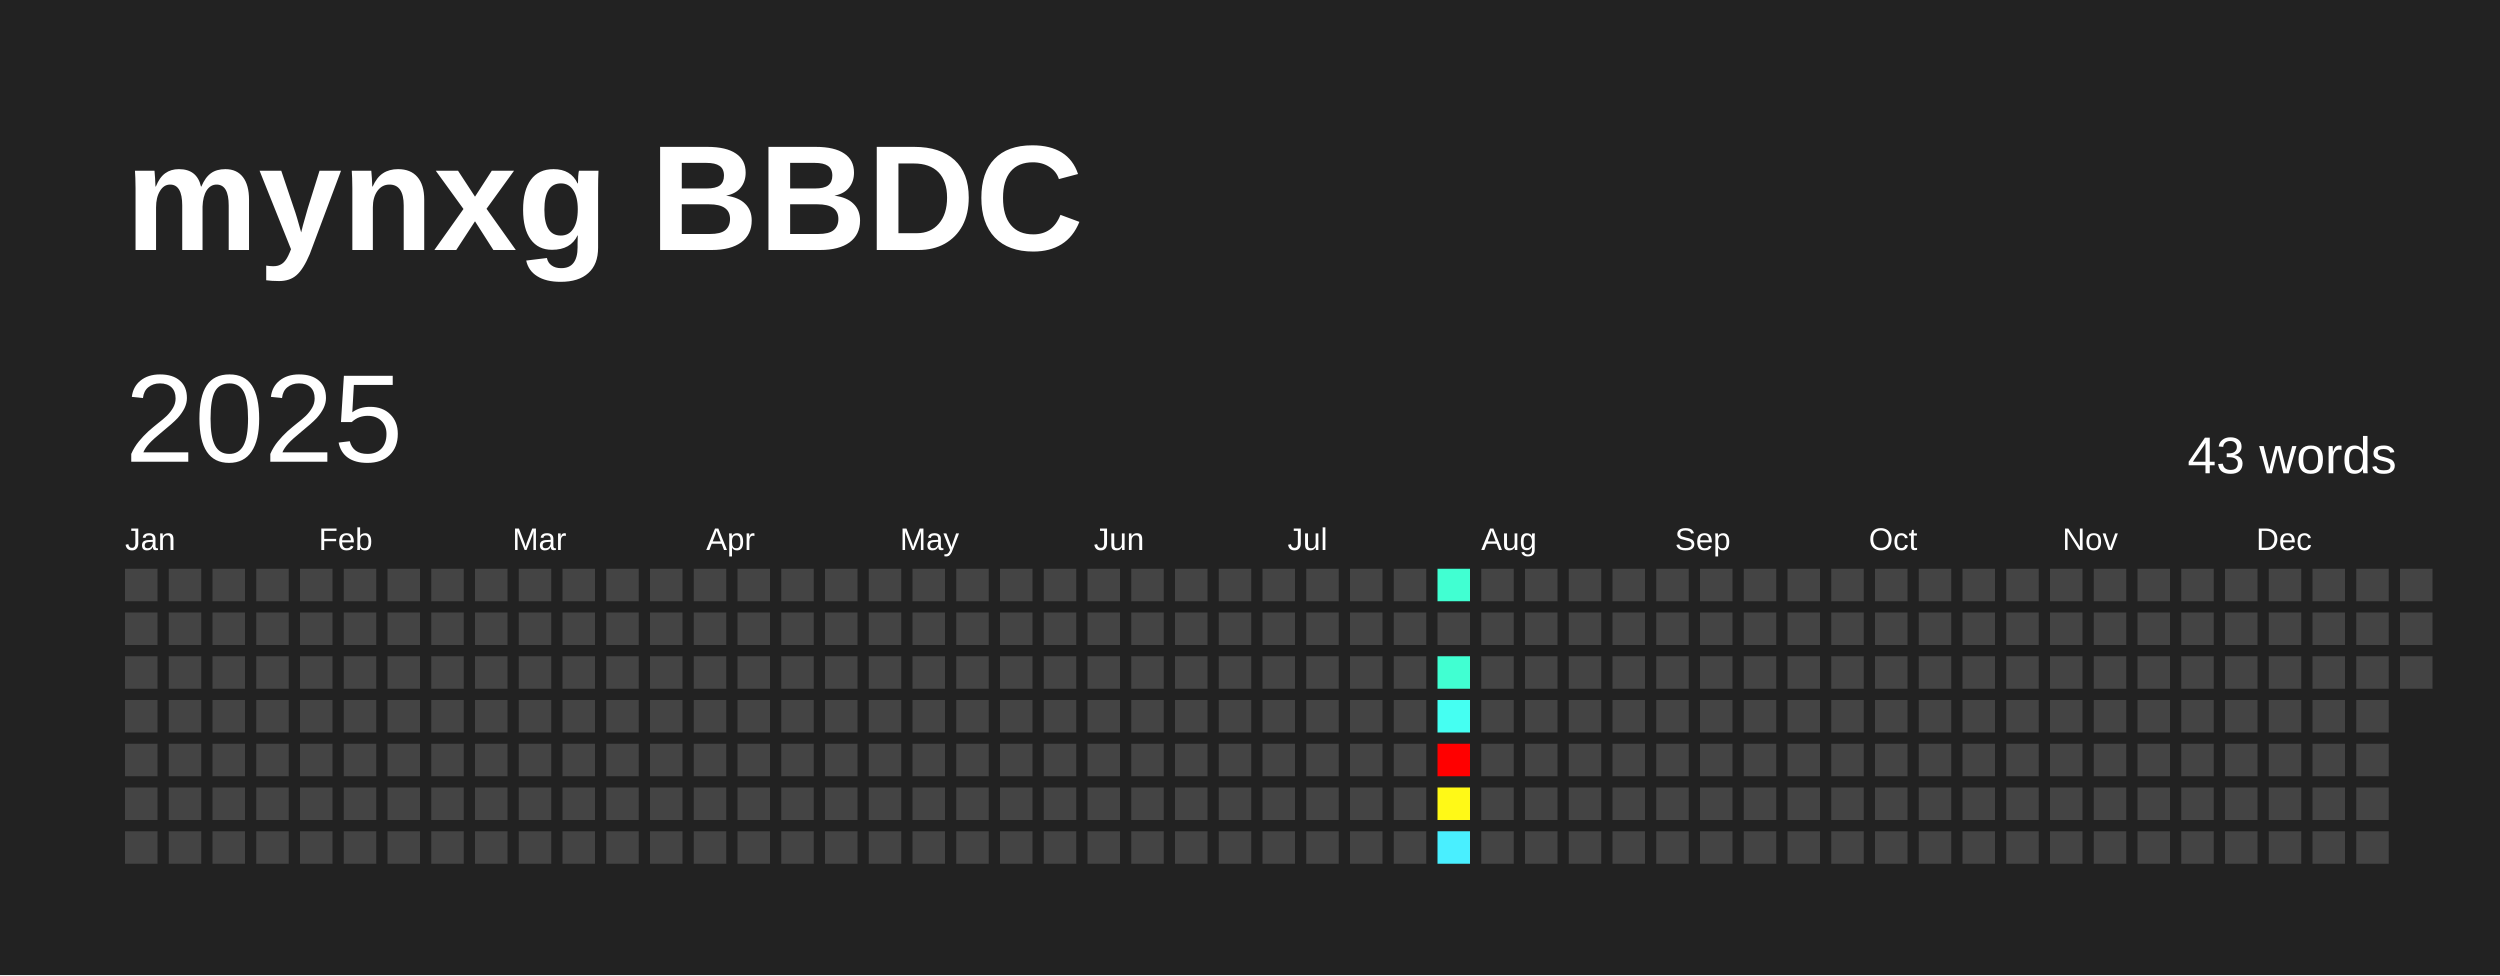
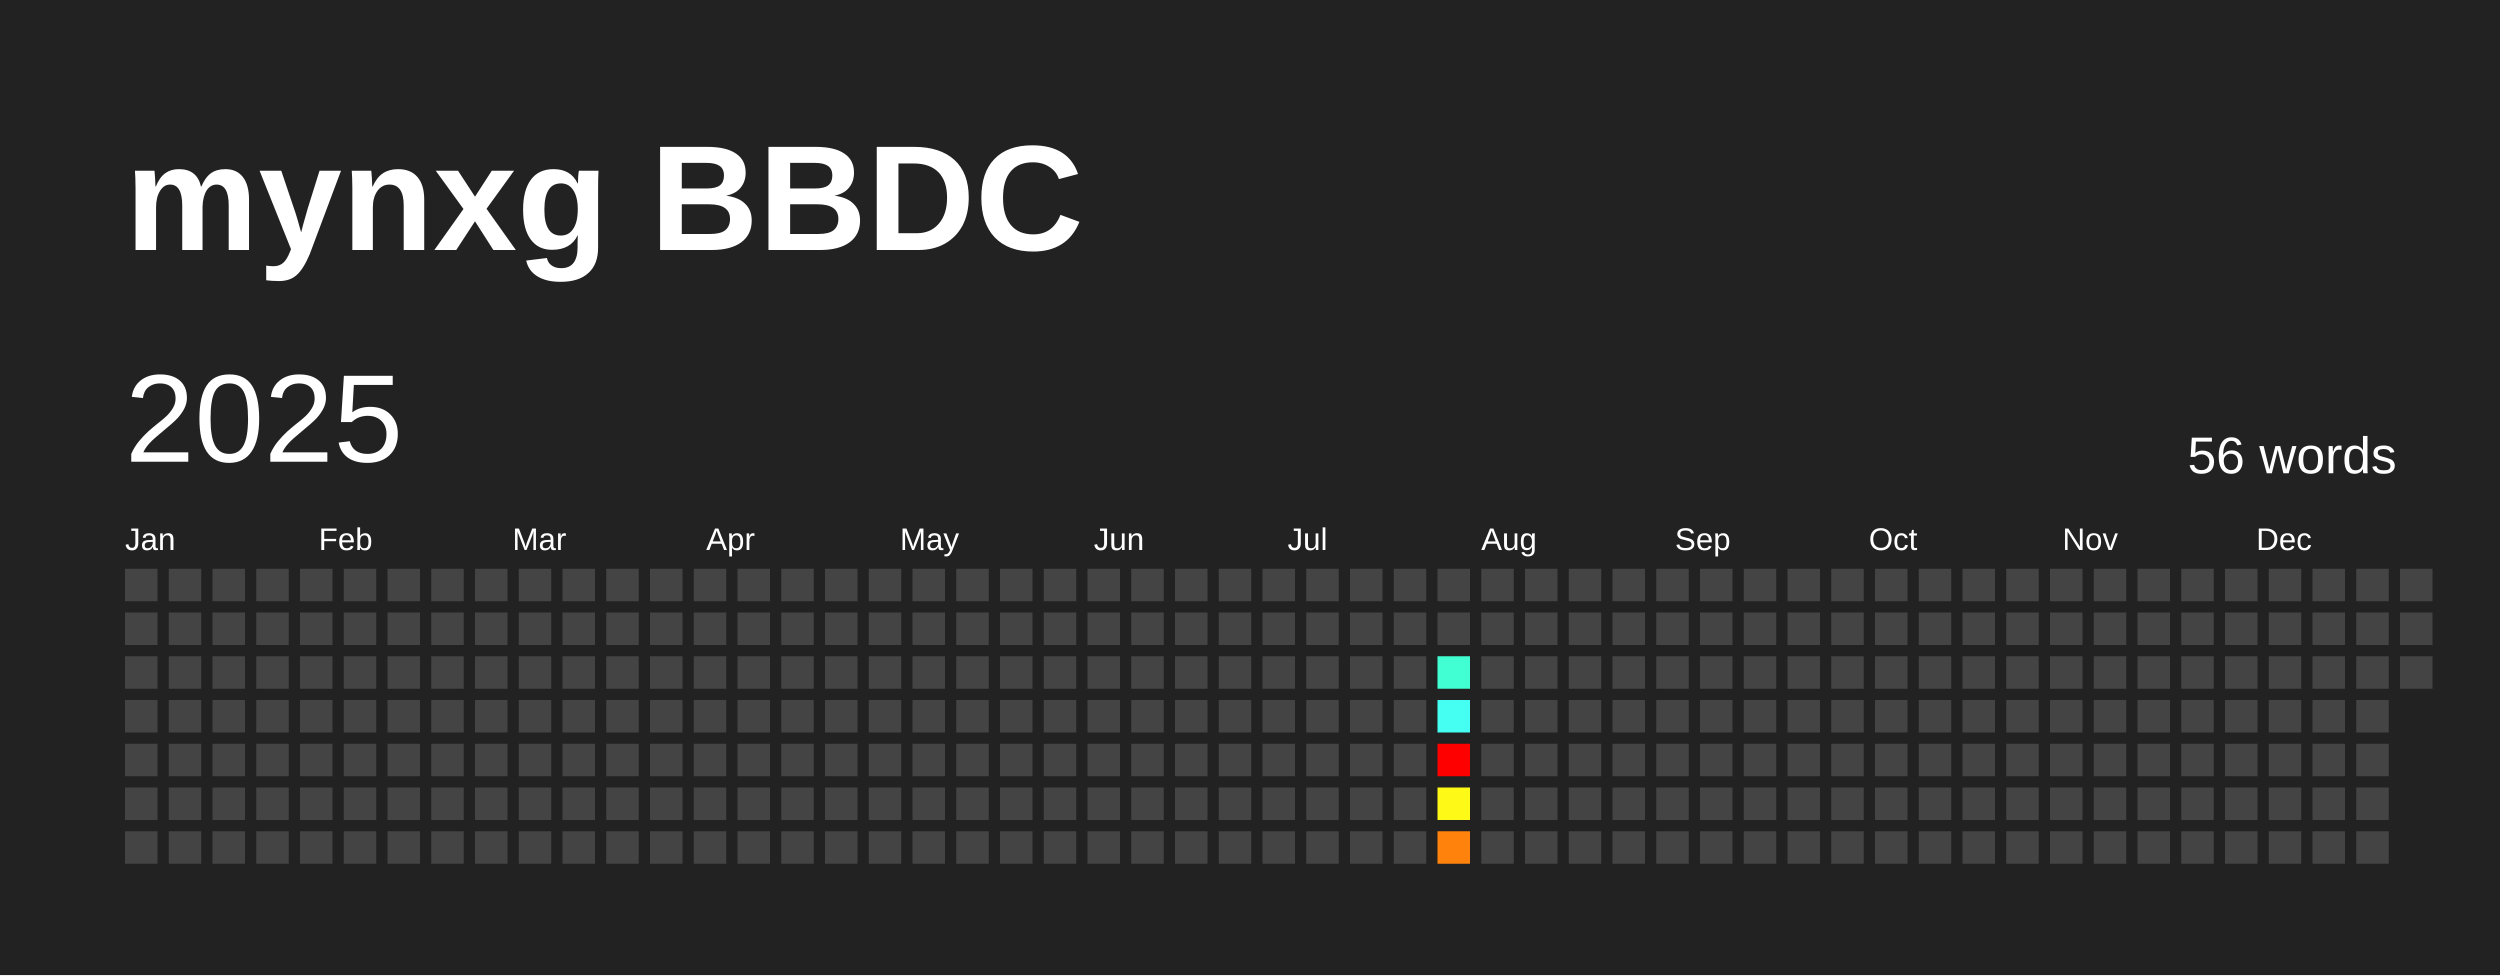
<svg xmlns="http://www.w3.org/2000/svg" baseProfile="full" height="78mm" version="1.1" viewBox="0,0,200,78" width="200mm">
  <defs />
  <rect fill="#222222" height="78" width="200" x="0" y="0" />
  <text fill="#FFFFFF" style="font-size:12px; font-family:Arial; font-weight:bold;" x="10" y="20">mynxg BBDC</text>
  <text dominant-baseline="hanging" fill="#FFFFFF" style="font-size:10.0px; font-family:Arial;" x="10" y="30">2025</text>
-   <text dominant-baseline="hanging" fill="#FFFFFF" style="font-size:4.125px; font-family:Arial;" x="175" y="35">43 words</text>
+   <text dominant-baseline="hanging" fill="#FFFFFF" style="font-size:4.125px; font-family:Arial;" x="175" y="35">56 words</text>
  <text fill="#FFFFFF" style="font-size:2.5px; font-family:Arial" x="10.0" y="44">Jan</text>
  <text fill="#FFFFFF" style="font-size:2.5px; font-family:Arial" x="25.5" y="44">Feb</text>
  <text fill="#FFFFFF" style="font-size:2.5px; font-family:Arial" x="41.0" y="44">Mar</text>
  <text fill="#FFFFFF" style="font-size:2.5px; font-family:Arial" x="56.5" y="44">Apr</text>
  <text fill="#FFFFFF" style="font-size:2.5px; font-family:Arial" x="72.0" y="44">May</text>
  <text fill="#FFFFFF" style="font-size:2.5px; font-family:Arial" x="87.5" y="44">Jun</text>
  <text fill="#FFFFFF" style="font-size:2.5px; font-family:Arial" x="103.0" y="44">Jul</text>
  <text fill="#FFFFFF" style="font-size:2.5px; font-family:Arial" x="118.5" y="44">Aug</text>
  <text fill="#FFFFFF" style="font-size:2.5px; font-family:Arial" x="134.0" y="44">Sep</text>
  <text fill="#FFFFFF" style="font-size:2.5px; font-family:Arial" x="149.5" y="44">Oct</text>
  <text fill="#FFFFFF" style="font-size:2.5px; font-family:Arial" x="165.0" y="44">Nov</text>
  <text fill="#FFFFFF" style="font-size:2.5px; font-family:Arial" x="180.5" y="44">Dec</text>
  <rect fill="#444444" height="2.6" width="2.6" x="10.0" y="45.5" />
  <rect fill="#444444" height="2.6" width="2.6" x="10.0" y="49.0" />
  <rect fill="#444444" height="2.6" width="2.6" x="10.0" y="52.5" />
  <rect fill="#444444" height="2.6" width="2.6" x="10.0" y="56.0" />
  <rect fill="#444444" height="2.6" width="2.6" x="10.0" y="59.5" />
  <rect fill="#444444" height="2.6" width="2.6" x="10.0" y="63.0" />
  <rect fill="#444444" height="2.6" width="2.6" x="10.0" y="66.5" />
  <rect fill="#444444" height="2.6" width="2.6" x="13.5" y="45.5" />
  <rect fill="#444444" height="2.6" width="2.6" x="13.5" y="49.0" />
  <rect fill="#444444" height="2.6" width="2.6" x="13.5" y="52.5" />
  <rect fill="#444444" height="2.6" width="2.6" x="13.5" y="56.0" />
  <rect fill="#444444" height="2.6" width="2.6" x="13.5" y="59.5" />
  <rect fill="#444444" height="2.6" width="2.6" x="13.5" y="63.0" />
  <rect fill="#444444" height="2.6" width="2.6" x="13.5" y="66.5" />
  <rect fill="#444444" height="2.6" width="2.6" x="17.0" y="45.5" />
  <rect fill="#444444" height="2.6" width="2.6" x="17.0" y="49.0" />
  <rect fill="#444444" height="2.6" width="2.6" x="17.0" y="52.5" />
  <rect fill="#444444" height="2.6" width="2.6" x="17.0" y="56.0" />
  <rect fill="#444444" height="2.6" width="2.6" x="17.0" y="59.5" />
  <rect fill="#444444" height="2.6" width="2.6" x="17.0" y="63.0" />
  <rect fill="#444444" height="2.6" width="2.6" x="17.0" y="66.5" />
  <rect fill="#444444" height="2.6" width="2.6" x="20.5" y="45.5" />
  <rect fill="#444444" height="2.6" width="2.6" x="20.5" y="49.0" />
  <rect fill="#444444" height="2.6" width="2.6" x="20.5" y="52.5" />
  <rect fill="#444444" height="2.6" width="2.6" x="20.5" y="56.0" />
  <rect fill="#444444" height="2.6" width="2.6" x="20.5" y="59.5" />
  <rect fill="#444444" height="2.6" width="2.6" x="20.5" y="63.0" />
  <rect fill="#444444" height="2.6" width="2.6" x="20.5" y="66.5" />
  <rect fill="#444444" height="2.6" width="2.6" x="24.0" y="45.5" />
  <rect fill="#444444" height="2.6" width="2.6" x="24.0" y="49.0" />
  <rect fill="#444444" height="2.6" width="2.6" x="24.0" y="52.5" />
  <rect fill="#444444" height="2.6" width="2.6" x="24.0" y="56.0" />
  <rect fill="#444444" height="2.6" width="2.6" x="24.0" y="59.5" />
  <rect fill="#444444" height="2.6" width="2.6" x="24.0" y="63.0" />
  <rect fill="#444444" height="2.6" width="2.6" x="24.0" y="66.5" />
  <rect fill="#444444" height="2.6" width="2.6" x="27.5" y="45.5" />
  <rect fill="#444444" height="2.6" width="2.6" x="27.5" y="49.0" />
  <rect fill="#444444" height="2.6" width="2.6" x="27.5" y="52.5" />
  <rect fill="#444444" height="2.6" width="2.6" x="27.5" y="56.0" />
  <rect fill="#444444" height="2.6" width="2.6" x="27.5" y="59.5" />
  <rect fill="#444444" height="2.6" width="2.6" x="27.5" y="63.0" />
  <rect fill="#444444" height="2.6" width="2.6" x="27.5" y="66.5" />
  <rect fill="#444444" height="2.6" width="2.6" x="31.0" y="45.5" />
  <rect fill="#444444" height="2.6" width="2.6" x="31.0" y="49.0" />
  <rect fill="#444444" height="2.6" width="2.6" x="31.0" y="52.5" />
  <rect fill="#444444" height="2.6" width="2.6" x="31.0" y="56.0" />
  <rect fill="#444444" height="2.6" width="2.6" x="31.0" y="59.5" />
  <rect fill="#444444" height="2.6" width="2.6" x="31.0" y="63.0" />
  <rect fill="#444444" height="2.6" width="2.6" x="31.0" y="66.5" />
  <rect fill="#444444" height="2.6" width="2.6" x="34.5" y="45.5" />
  <rect fill="#444444" height="2.6" width="2.6" x="34.5" y="49.0" />
  <rect fill="#444444" height="2.6" width="2.6" x="34.5" y="52.5" />
  <rect fill="#444444" height="2.6" width="2.6" x="34.5" y="56.0" />
  <rect fill="#444444" height="2.6" width="2.6" x="34.5" y="59.5" />
  <rect fill="#444444" height="2.6" width="2.6" x="34.5" y="63.0" />
  <rect fill="#444444" height="2.6" width="2.6" x="34.5" y="66.5" />
  <rect fill="#444444" height="2.6" width="2.6" x="38.0" y="45.5" />
  <rect fill="#444444" height="2.6" width="2.6" x="38.0" y="49.0" />
  <rect fill="#444444" height="2.6" width="2.6" x="38.0" y="52.5" />
  <rect fill="#444444" height="2.6" width="2.6" x="38.0" y="56.0" />
  <rect fill="#444444" height="2.6" width="2.6" x="38.0" y="59.5" />
  <rect fill="#444444" height="2.6" width="2.6" x="38.0" y="63.0" />
  <rect fill="#444444" height="2.6" width="2.6" x="38.0" y="66.5" />
  <rect fill="#444444" height="2.6" width="2.6" x="41.5" y="45.5" />
  <rect fill="#444444" height="2.6" width="2.6" x="41.5" y="49.0" />
  <rect fill="#444444" height="2.6" width="2.6" x="41.5" y="52.5" />
  <rect fill="#444444" height="2.6" width="2.6" x="41.5" y="56.0" />
  <rect fill="#444444" height="2.6" width="2.6" x="41.5" y="59.5" />
  <rect fill="#444444" height="2.6" width="2.6" x="41.5" y="63.0" />
  <rect fill="#444444" height="2.6" width="2.6" x="41.5" y="66.5" />
  <rect fill="#444444" height="2.6" width="2.6" x="45.0" y="45.5" />
  <rect fill="#444444" height="2.6" width="2.6" x="45.0" y="49.0" />
  <rect fill="#444444" height="2.6" width="2.6" x="45.0" y="52.5" />
  <rect fill="#444444" height="2.6" width="2.6" x="45.0" y="56.0" />
  <rect fill="#444444" height="2.6" width="2.6" x="45.0" y="59.5" />
  <rect fill="#444444" height="2.6" width="2.6" x="45.0" y="63.0" />
  <rect fill="#444444" height="2.6" width="2.6" x="45.0" y="66.5" />
  <rect fill="#444444" height="2.6" width="2.6" x="48.5" y="45.5" />
  <rect fill="#444444" height="2.6" width="2.6" x="48.5" y="49.0" />
  <rect fill="#444444" height="2.6" width="2.6" x="48.5" y="52.5" />
  <rect fill="#444444" height="2.6" width="2.6" x="48.5" y="56.0" />
  <rect fill="#444444" height="2.6" width="2.6" x="48.5" y="59.5" />
  <rect fill="#444444" height="2.6" width="2.6" x="48.5" y="63.0" />
  <rect fill="#444444" height="2.6" width="2.6" x="48.5" y="66.5" />
  <rect fill="#444444" height="2.6" width="2.6" x="52.0" y="45.5" />
  <rect fill="#444444" height="2.6" width="2.6" x="52.0" y="49.0" />
  <rect fill="#444444" height="2.6" width="2.6" x="52.0" y="52.5" />
  <rect fill="#444444" height="2.6" width="2.6" x="52.0" y="56.0" />
  <rect fill="#444444" height="2.6" width="2.6" x="52.0" y="59.5" />
  <rect fill="#444444" height="2.6" width="2.6" x="52.0" y="63.0" />
  <rect fill="#444444" height="2.6" width="2.6" x="52.0" y="66.5" />
  <rect fill="#444444" height="2.6" width="2.6" x="55.5" y="45.5" />
  <rect fill="#444444" height="2.6" width="2.6" x="55.5" y="49.0" />
  <rect fill="#444444" height="2.6" width="2.6" x="55.5" y="52.5" />
  <rect fill="#444444" height="2.6" width="2.6" x="55.5" y="56.0" />
  <rect fill="#444444" height="2.6" width="2.6" x="55.5" y="59.5" />
  <rect fill="#444444" height="2.6" width="2.6" x="55.5" y="63.0" />
  <rect fill="#444444" height="2.6" width="2.6" x="55.5" y="66.5" />
  <rect fill="#444444" height="2.6" width="2.6" x="59.0" y="45.5" />
  <rect fill="#444444" height="2.6" width="2.6" x="59.0" y="49.0" />
  <rect fill="#444444" height="2.6" width="2.6" x="59.0" y="52.5" />
  <rect fill="#444444" height="2.6" width="2.6" x="59.0" y="56.0" />
  <rect fill="#444444" height="2.6" width="2.6" x="59.0" y="59.5" />
  <rect fill="#444444" height="2.6" width="2.6" x="59.0" y="63.0" />
  <rect fill="#444444" height="2.6" width="2.6" x="59.0" y="66.5" />
  <rect fill="#444444" height="2.6" width="2.6" x="62.5" y="45.5" />
  <rect fill="#444444" height="2.6" width="2.6" x="62.5" y="49.0" />
  <rect fill="#444444" height="2.6" width="2.6" x="62.5" y="52.5" />
  <rect fill="#444444" height="2.6" width="2.6" x="62.5" y="56.0" />
  <rect fill="#444444" height="2.6" width="2.6" x="62.5" y="59.5" />
  <rect fill="#444444" height="2.6" width="2.6" x="62.5" y="63.0" />
  <rect fill="#444444" height="2.6" width="2.6" x="62.5" y="66.5" />
  <rect fill="#444444" height="2.6" width="2.6" x="66.0" y="45.5" />
  <rect fill="#444444" height="2.6" width="2.6" x="66.0" y="49.0" />
  <rect fill="#444444" height="2.6" width="2.6" x="66.0" y="52.5" />
  <rect fill="#444444" height="2.6" width="2.6" x="66.0" y="56.0" />
  <rect fill="#444444" height="2.6" width="2.6" x="66.0" y="59.5" />
  <rect fill="#444444" height="2.6" width="2.6" x="66.0" y="63.0" />
  <rect fill="#444444" height="2.6" width="2.6" x="66.0" y="66.5" />
  <rect fill="#444444" height="2.6" width="2.6" x="69.5" y="45.5" />
  <rect fill="#444444" height="2.6" width="2.6" x="69.5" y="49.0" />
  <rect fill="#444444" height="2.6" width="2.6" x="69.5" y="52.5" />
  <rect fill="#444444" height="2.6" width="2.6" x="69.5" y="56.0" />
  <rect fill="#444444" height="2.6" width="2.6" x="69.5" y="59.5" />
  <rect fill="#444444" height="2.6" width="2.6" x="69.5" y="63.0" />
  <rect fill="#444444" height="2.6" width="2.6" x="69.5" y="66.5" />
  <rect fill="#444444" height="2.6" width="2.6" x="73.0" y="45.5" />
  <rect fill="#444444" height="2.6" width="2.6" x="73.0" y="49.0" />
  <rect fill="#444444" height="2.6" width="2.6" x="73.0" y="52.5" />
  <rect fill="#444444" height="2.6" width="2.6" x="73.0" y="56.0" />
  <rect fill="#444444" height="2.6" width="2.6" x="73.0" y="59.5" />
  <rect fill="#444444" height="2.6" width="2.6" x="73.0" y="63.0" />
  <rect fill="#444444" height="2.6" width="2.6" x="73.0" y="66.5" />
  <rect fill="#444444" height="2.6" width="2.6" x="76.5" y="45.5" />
  <rect fill="#444444" height="2.6" width="2.6" x="76.5" y="49.0" />
  <rect fill="#444444" height="2.6" width="2.6" x="76.5" y="52.5" />
  <rect fill="#444444" height="2.6" width="2.6" x="76.5" y="56.0" />
  <rect fill="#444444" height="2.6" width="2.6" x="76.5" y="59.5" />
  <rect fill="#444444" height="2.6" width="2.6" x="76.5" y="63.0" />
  <rect fill="#444444" height="2.6" width="2.6" x="76.5" y="66.5" />
  <rect fill="#444444" height="2.6" width="2.6" x="80.0" y="45.5" />
  <rect fill="#444444" height="2.6" width="2.6" x="80.0" y="49.0" />
  <rect fill="#444444" height="2.6" width="2.6" x="80.0" y="52.5" />
  <rect fill="#444444" height="2.6" width="2.6" x="80.0" y="56.0" />
  <rect fill="#444444" height="2.6" width="2.6" x="80.0" y="59.5" />
  <rect fill="#444444" height="2.6" width="2.6" x="80.0" y="63.0" />
  <rect fill="#444444" height="2.6" width="2.6" x="80.0" y="66.5" />
  <rect fill="#444444" height="2.6" width="2.6" x="83.5" y="45.5" />
  <rect fill="#444444" height="2.6" width="2.6" x="83.5" y="49.0" />
  <rect fill="#444444" height="2.6" width="2.6" x="83.5" y="52.5" />
  <rect fill="#444444" height="2.6" width="2.6" x="83.5" y="56.0" />
  <rect fill="#444444" height="2.6" width="2.6" x="83.5" y="59.5" />
  <rect fill="#444444" height="2.6" width="2.6" x="83.5" y="63.0" />
  <rect fill="#444444" height="2.6" width="2.6" x="83.5" y="66.5" />
  <rect fill="#444444" height="2.6" width="2.6" x="87.0" y="45.5" />
  <rect fill="#444444" height="2.6" width="2.6" x="87.0" y="49.0" />
  <rect fill="#444444" height="2.6" width="2.6" x="87.0" y="52.5" />
  <rect fill="#444444" height="2.6" width="2.6" x="87.0" y="56.0" />
  <rect fill="#444444" height="2.6" width="2.6" x="87.0" y="59.5" />
  <rect fill="#444444" height="2.6" width="2.6" x="87.0" y="63.0" />
  <rect fill="#444444" height="2.6" width="2.6" x="87.0" y="66.5" />
  <rect fill="#444444" height="2.6" width="2.6" x="90.5" y="45.5" />
  <rect fill="#444444" height="2.6" width="2.6" x="90.5" y="49.0" />
  <rect fill="#444444" height="2.6" width="2.6" x="90.5" y="52.5" />
  <rect fill="#444444" height="2.6" width="2.6" x="90.5" y="56.0" />
  <rect fill="#444444" height="2.6" width="2.6" x="90.5" y="59.5" />
  <rect fill="#444444" height="2.6" width="2.6" x="90.5" y="63.0" />
  <rect fill="#444444" height="2.6" width="2.6" x="90.5" y="66.5" />
  <rect fill="#444444" height="2.6" width="2.6" x="94.0" y="45.5" />
  <rect fill="#444444" height="2.6" width="2.6" x="94.0" y="49.0" />
  <rect fill="#444444" height="2.6" width="2.6" x="94.0" y="52.5" />
  <rect fill="#444444" height="2.6" width="2.6" x="94.0" y="56.0" />
  <rect fill="#444444" height="2.6" width="2.6" x="94.0" y="59.5" />
  <rect fill="#444444" height="2.6" width="2.6" x="94.0" y="63.0" />
  <rect fill="#444444" height="2.6" width="2.6" x="94.0" y="66.5" />
  <rect fill="#444444" height="2.6" width="2.6" x="97.5" y="45.5" />
  <rect fill="#444444" height="2.6" width="2.6" x="97.5" y="49.0" />
  <rect fill="#444444" height="2.6" width="2.6" x="97.5" y="52.5" />
  <rect fill="#444444" height="2.6" width="2.6" x="97.5" y="56.0" />
  <rect fill="#444444" height="2.6" width="2.6" x="97.5" y="59.5" />
  <rect fill="#444444" height="2.6" width="2.6" x="97.5" y="63.0" />
  <rect fill="#444444" height="2.6" width="2.6" x="97.5" y="66.5" />
  <rect fill="#444444" height="2.6" width="2.6" x="101.0" y="45.5" />
  <rect fill="#444444" height="2.6" width="2.6" x="101.0" y="49.0" />
  <rect fill="#444444" height="2.6" width="2.6" x="101.0" y="52.5" />
  <rect fill="#444444" height="2.6" width="2.6" x="101.0" y="56.0" />
  <rect fill="#444444" height="2.6" width="2.6" x="101.0" y="59.5" />
  <rect fill="#444444" height="2.6" width="2.6" x="101.0" y="63.0" />
  <rect fill="#444444" height="2.6" width="2.6" x="101.0" y="66.5" />
  <rect fill="#444444" height="2.6" width="2.6" x="104.5" y="45.5" />
  <rect fill="#444444" height="2.6" width="2.6" x="104.5" y="49.0" />
  <rect fill="#444444" height="2.6" width="2.6" x="104.5" y="52.5" />
  <rect fill="#444444" height="2.6" width="2.6" x="104.5" y="56.0" />
  <rect fill="#444444" height="2.6" width="2.6" x="104.5" y="59.5" />
  <rect fill="#444444" height="2.6" width="2.6" x="104.5" y="63.0" />
  <rect fill="#444444" height="2.6" width="2.6" x="104.5" y="66.5" />
  <rect fill="#444444" height="2.6" width="2.6" x="108.0" y="45.5" />
  <rect fill="#444444" height="2.6" width="2.6" x="108.0" y="49.0" />
  <rect fill="#444444" height="2.6" width="2.6" x="108.0" y="52.5" />
  <rect fill="#444444" height="2.6" width="2.6" x="108.0" y="56.0" />
  <rect fill="#444444" height="2.6" width="2.6" x="108.0" y="59.5" />
  <rect fill="#444444" height="2.6" width="2.6" x="108.0" y="63.0" />
  <rect fill="#444444" height="2.6" width="2.6" x="108.0" y="66.5" />
  <rect fill="#444444" height="2.6" width="2.6" x="111.5" y="45.5" />
  <rect fill="#444444" height="2.6" width="2.6" x="111.5" y="49.0" />
  <rect fill="#444444" height="2.6" width="2.6" x="111.5" y="52.5" />
  <rect fill="#444444" height="2.6" width="2.6" x="111.5" y="56.0" />
  <rect fill="#444444" height="2.6" width="2.6" x="111.5" y="59.5" />
  <rect fill="#444444" height="2.6" width="2.6" x="111.5" y="63.0" />
  <rect fill="#444444" height="2.6" width="2.6" x="111.5" y="66.5" />
-   <rect fill="#41ffd2" height="2.6" width="2.6" x="115.0" y="45.5" />
+   <rect fill="#444444" height="2.6" width="2.6" x="115.0" y="45.5" />
  <rect fill="#444444" height="2.6" width="2.6" x="115.0" y="49.0" />
  <rect fill="#41ffd2" height="2.6" width="2.6" x="115.0" y="52.5" />
  <rect fill="#45fff2" height="2.6" width="2.6" x="115.0" y="56.0" />
  <rect fill="red" height="2.6" width="2.6" x="115.0" y="59.5" />
  <rect fill="#fff917" height="2.6" width="2.6" x="115.0" y="63.0" />
-   <rect fill="#49efff" height="2.6" width="2.6" x="115.0" y="66.5" />
+   <rect fill="#ff820c" height="2.6" width="2.6" x="115.0" y="66.5" />
  <rect fill="#444444" height="2.6" width="2.6" x="118.5" y="45.5" />
  <rect fill="#444444" height="2.6" width="2.6" x="118.5" y="49.0" />
  <rect fill="#444444" height="2.6" width="2.6" x="118.5" y="52.5" />
  <rect fill="#444444" height="2.6" width="2.6" x="118.5" y="56.0" />
  <rect fill="#444444" height="2.6" width="2.6" x="118.5" y="59.5" />
  <rect fill="#444444" height="2.6" width="2.6" x="118.5" y="63.0" />
  <rect fill="#444444" height="2.6" width="2.6" x="118.5" y="66.5" />
  <rect fill="#444444" height="2.6" width="2.6" x="122.0" y="45.5" />
  <rect fill="#444444" height="2.6" width="2.6" x="122.0" y="49.0" />
  <rect fill="#444444" height="2.6" width="2.6" x="122.0" y="52.5" />
  <rect fill="#444444" height="2.6" width="2.6" x="122.0" y="56.0" />
  <rect fill="#444444" height="2.6" width="2.6" x="122.0" y="59.5" />
  <rect fill="#444444" height="2.6" width="2.6" x="122.0" y="63.0" />
  <rect fill="#444444" height="2.6" width="2.6" x="122.0" y="66.5" />
  <rect fill="#444444" height="2.6" width="2.6" x="125.5" y="45.5" />
  <rect fill="#444444" height="2.6" width="2.6" x="125.5" y="49.0" />
  <rect fill="#444444" height="2.6" width="2.6" x="125.5" y="52.5" />
  <rect fill="#444444" height="2.6" width="2.6" x="125.5" y="56.0" />
  <rect fill="#444444" height="2.6" width="2.6" x="125.5" y="59.5" />
  <rect fill="#444444" height="2.6" width="2.6" x="125.5" y="63.0" />
  <rect fill="#444444" height="2.6" width="2.6" x="125.5" y="66.5" />
  <rect fill="#444444" height="2.6" width="2.6" x="129.0" y="45.5" />
  <rect fill="#444444" height="2.6" width="2.6" x="129.0" y="49.0" />
  <rect fill="#444444" height="2.6" width="2.6" x="129.0" y="52.5" />
  <rect fill="#444444" height="2.6" width="2.6" x="129.0" y="56.0" />
  <rect fill="#444444" height="2.6" width="2.6" x="129.0" y="59.5" />
  <rect fill="#444444" height="2.6" width="2.6" x="129.0" y="63.0" />
  <rect fill="#444444" height="2.6" width="2.6" x="129.0" y="66.5" />
  <rect fill="#444444" height="2.6" width="2.6" x="132.5" y="45.5" />
  <rect fill="#444444" height="2.6" width="2.6" x="132.5" y="49.0" />
  <rect fill="#444444" height="2.6" width="2.6" x="132.5" y="52.5" />
  <rect fill="#444444" height="2.6" width="2.6" x="132.5" y="56.0" />
  <rect fill="#444444" height="2.6" width="2.6" x="132.5" y="59.5" />
  <rect fill="#444444" height="2.6" width="2.6" x="132.5" y="63.0" />
  <rect fill="#444444" height="2.6" width="2.6" x="132.5" y="66.5" />
  <rect fill="#444444" height="2.6" width="2.6" x="136.0" y="45.5" />
  <rect fill="#444444" height="2.6" width="2.6" x="136.0" y="49.0" />
  <rect fill="#444444" height="2.6" width="2.6" x="136.0" y="52.5" />
  <rect fill="#444444" height="2.6" width="2.6" x="136.0" y="56.0" />
  <rect fill="#444444" height="2.6" width="2.6" x="136.0" y="59.5" />
  <rect fill="#444444" height="2.6" width="2.6" x="136.0" y="63.0" />
  <rect fill="#444444" height="2.6" width="2.6" x="136.0" y="66.5" />
  <rect fill="#444444" height="2.6" width="2.6" x="139.5" y="45.5" />
  <rect fill="#444444" height="2.6" width="2.6" x="139.5" y="49.0" />
  <rect fill="#444444" height="2.6" width="2.6" x="139.5" y="52.5" />
  <rect fill="#444444" height="2.6" width="2.6" x="139.5" y="56.0" />
  <rect fill="#444444" height="2.6" width="2.6" x="139.5" y="59.5" />
  <rect fill="#444444" height="2.6" width="2.6" x="139.5" y="63.0" />
  <rect fill="#444444" height="2.6" width="2.6" x="139.5" y="66.5" />
  <rect fill="#444444" height="2.6" width="2.6" x="143.0" y="45.5" />
  <rect fill="#444444" height="2.6" width="2.6" x="143.0" y="49.0" />
  <rect fill="#444444" height="2.6" width="2.6" x="143.0" y="52.5" />
  <rect fill="#444444" height="2.6" width="2.6" x="143.0" y="56.0" />
  <rect fill="#444444" height="2.6" width="2.6" x="143.0" y="59.5" />
  <rect fill="#444444" height="2.6" width="2.6" x="143.0" y="63.0" />
  <rect fill="#444444" height="2.6" width="2.6" x="143.0" y="66.5" />
  <rect fill="#444444" height="2.6" width="2.6" x="146.5" y="45.5" />
  <rect fill="#444444" height="2.6" width="2.6" x="146.5" y="49.0" />
  <rect fill="#444444" height="2.6" width="2.6" x="146.5" y="52.5" />
  <rect fill="#444444" height="2.6" width="2.6" x="146.5" y="56.0" />
  <rect fill="#444444" height="2.6" width="2.6" x="146.5" y="59.5" />
  <rect fill="#444444" height="2.6" width="2.6" x="146.5" y="63.0" />
  <rect fill="#444444" height="2.6" width="2.6" x="146.5" y="66.5" />
  <rect fill="#444444" height="2.6" width="2.6" x="150.0" y="45.5" />
  <rect fill="#444444" height="2.6" width="2.6" x="150.0" y="49.0" />
  <rect fill="#444444" height="2.6" width="2.6" x="150.0" y="52.5" />
  <rect fill="#444444" height="2.6" width="2.6" x="150.0" y="56.0" />
  <rect fill="#444444" height="2.6" width="2.6" x="150.0" y="59.5" />
  <rect fill="#444444" height="2.6" width="2.6" x="150.0" y="63.0" />
  <rect fill="#444444" height="2.6" width="2.6" x="150.0" y="66.5" />
  <rect fill="#444444" height="2.6" width="2.6" x="153.5" y="45.5" />
  <rect fill="#444444" height="2.6" width="2.6" x="153.5" y="49.0" />
  <rect fill="#444444" height="2.6" width="2.6" x="153.5" y="52.5" />
  <rect fill="#444444" height="2.6" width="2.6" x="153.5" y="56.0" />
  <rect fill="#444444" height="2.6" width="2.6" x="153.5" y="59.5" />
  <rect fill="#444444" height="2.6" width="2.6" x="153.5" y="63.0" />
  <rect fill="#444444" height="2.6" width="2.6" x="153.5" y="66.5" />
  <rect fill="#444444" height="2.6" width="2.6" x="157.0" y="45.5" />
  <rect fill="#444444" height="2.6" width="2.6" x="157.0" y="49.0" />
  <rect fill="#444444" height="2.6" width="2.6" x="157.0" y="52.5" />
  <rect fill="#444444" height="2.6" width="2.6" x="157.0" y="56.0" />
  <rect fill="#444444" height="2.6" width="2.6" x="157.0" y="59.5" />
  <rect fill="#444444" height="2.6" width="2.6" x="157.0" y="63.0" />
  <rect fill="#444444" height="2.6" width="2.6" x="157.0" y="66.5" />
  <rect fill="#444444" height="2.6" width="2.6" x="160.5" y="45.5" />
  <rect fill="#444444" height="2.6" width="2.6" x="160.5" y="49.0" />
  <rect fill="#444444" height="2.6" width="2.6" x="160.5" y="52.5" />
  <rect fill="#444444" height="2.6" width="2.6" x="160.5" y="56.0" />
  <rect fill="#444444" height="2.6" width="2.6" x="160.5" y="59.5" />
  <rect fill="#444444" height="2.6" width="2.6" x="160.5" y="63.0" />
  <rect fill="#444444" height="2.6" width="2.6" x="160.5" y="66.5" />
  <rect fill="#444444" height="2.6" width="2.6" x="164.0" y="45.5" />
  <rect fill="#444444" height="2.6" width="2.6" x="164.0" y="49.0" />
  <rect fill="#444444" height="2.6" width="2.6" x="164.0" y="52.5" />
  <rect fill="#444444" height="2.6" width="2.6" x="164.0" y="56.0" />
  <rect fill="#444444" height="2.6" width="2.6" x="164.0" y="59.5" />
  <rect fill="#444444" height="2.6" width="2.6" x="164.0" y="63.0" />
  <rect fill="#444444" height="2.6" width="2.6" x="164.0" y="66.5" />
  <rect fill="#444444" height="2.6" width="2.6" x="167.5" y="45.5" />
  <rect fill="#444444" height="2.6" width="2.6" x="167.5" y="49.0" />
  <rect fill="#444444" height="2.6" width="2.6" x="167.5" y="52.5" />
  <rect fill="#444444" height="2.6" width="2.6" x="167.5" y="56.0" />
  <rect fill="#444444" height="2.6" width="2.6" x="167.5" y="59.5" />
  <rect fill="#444444" height="2.6" width="2.6" x="167.5" y="63.0" />
  <rect fill="#444444" height="2.6" width="2.6" x="167.5" y="66.5" />
  <rect fill="#444444" height="2.6" width="2.6" x="171.0" y="45.5" />
  <rect fill="#444444" height="2.6" width="2.6" x="171.0" y="49.0" />
  <rect fill="#444444" height="2.6" width="2.6" x="171.0" y="52.5" />
  <rect fill="#444444" height="2.6" width="2.6" x="171.0" y="56.0" />
  <rect fill="#444444" height="2.6" width="2.6" x="171.0" y="59.5" />
  <rect fill="#444444" height="2.6" width="2.6" x="171.0" y="63.0" />
  <rect fill="#444444" height="2.6" width="2.6" x="171.0" y="66.5" />
  <rect fill="#444444" height="2.6" width="2.6" x="174.5" y="45.5" />
  <rect fill="#444444" height="2.6" width="2.6" x="174.5" y="49.0" />
  <rect fill="#444444" height="2.6" width="2.6" x="174.5" y="52.5" />
  <rect fill="#444444" height="2.6" width="2.6" x="174.5" y="56.0" />
  <rect fill="#444444" height="2.6" width="2.6" x="174.5" y="59.5" />
  <rect fill="#444444" height="2.6" width="2.6" x="174.5" y="63.0" />
  <rect fill="#444444" height="2.6" width="2.6" x="174.5" y="66.5" />
  <rect fill="#444444" height="2.6" width="2.6" x="178.0" y="45.5" />
  <rect fill="#444444" height="2.6" width="2.6" x="178.0" y="49.0" />
  <rect fill="#444444" height="2.6" width="2.6" x="178.0" y="52.5" />
  <rect fill="#444444" height="2.6" width="2.6" x="178.0" y="56.0" />
  <rect fill="#444444" height="2.6" width="2.6" x="178.0" y="59.5" />
  <rect fill="#444444" height="2.6" width="2.6" x="178.0" y="63.0" />
  <rect fill="#444444" height="2.6" width="2.6" x="178.0" y="66.5" />
  <rect fill="#444444" height="2.6" width="2.6" x="181.5" y="45.5" />
  <rect fill="#444444" height="2.6" width="2.6" x="181.5" y="49.0" />
  <rect fill="#444444" height="2.6" width="2.6" x="181.5" y="52.5" />
  <rect fill="#444444" height="2.6" width="2.6" x="181.5" y="56.0" />
  <rect fill="#444444" height="2.6" width="2.6" x="181.5" y="59.5" />
  <rect fill="#444444" height="2.6" width="2.6" x="181.5" y="63.0" />
  <rect fill="#444444" height="2.6" width="2.6" x="181.5" y="66.5" />
  <rect fill="#444444" height="2.6" width="2.6" x="185.0" y="45.5" />
  <rect fill="#444444" height="2.6" width="2.6" x="185.0" y="49.0" />
  <rect fill="#444444" height="2.6" width="2.6" x="185.0" y="52.5" />
  <rect fill="#444444" height="2.6" width="2.6" x="185.0" y="56.0" />
  <rect fill="#444444" height="2.6" width="2.6" x="185.0" y="59.5" />
  <rect fill="#444444" height="2.6" width="2.6" x="185.0" y="63.0" />
  <rect fill="#444444" height="2.6" width="2.6" x="185.0" y="66.5" />
  <rect fill="#444444" height="2.6" width="2.6" x="188.5" y="45.5" />
  <rect fill="#444444" height="2.6" width="2.6" x="188.5" y="49.0" />
  <rect fill="#444444" height="2.6" width="2.6" x="188.5" y="52.5" />
  <rect fill="#444444" height="2.6" width="2.6" x="188.5" y="56.0" />
  <rect fill="#444444" height="2.6" width="2.6" x="188.5" y="59.5" />
  <rect fill="#444444" height="2.6" width="2.6" x="188.5" y="63.0" />
  <rect fill="#444444" height="2.6" width="2.6" x="188.5" y="66.5" />
  <rect fill="#444444" height="2.6" width="2.6" x="192.0" y="45.5" />
  <rect fill="#444444" height="2.6" width="2.6" x="192.0" y="49.0" />
  <rect fill="#444444" height="2.6" width="2.6" x="192.0" y="52.5" />
</svg>
